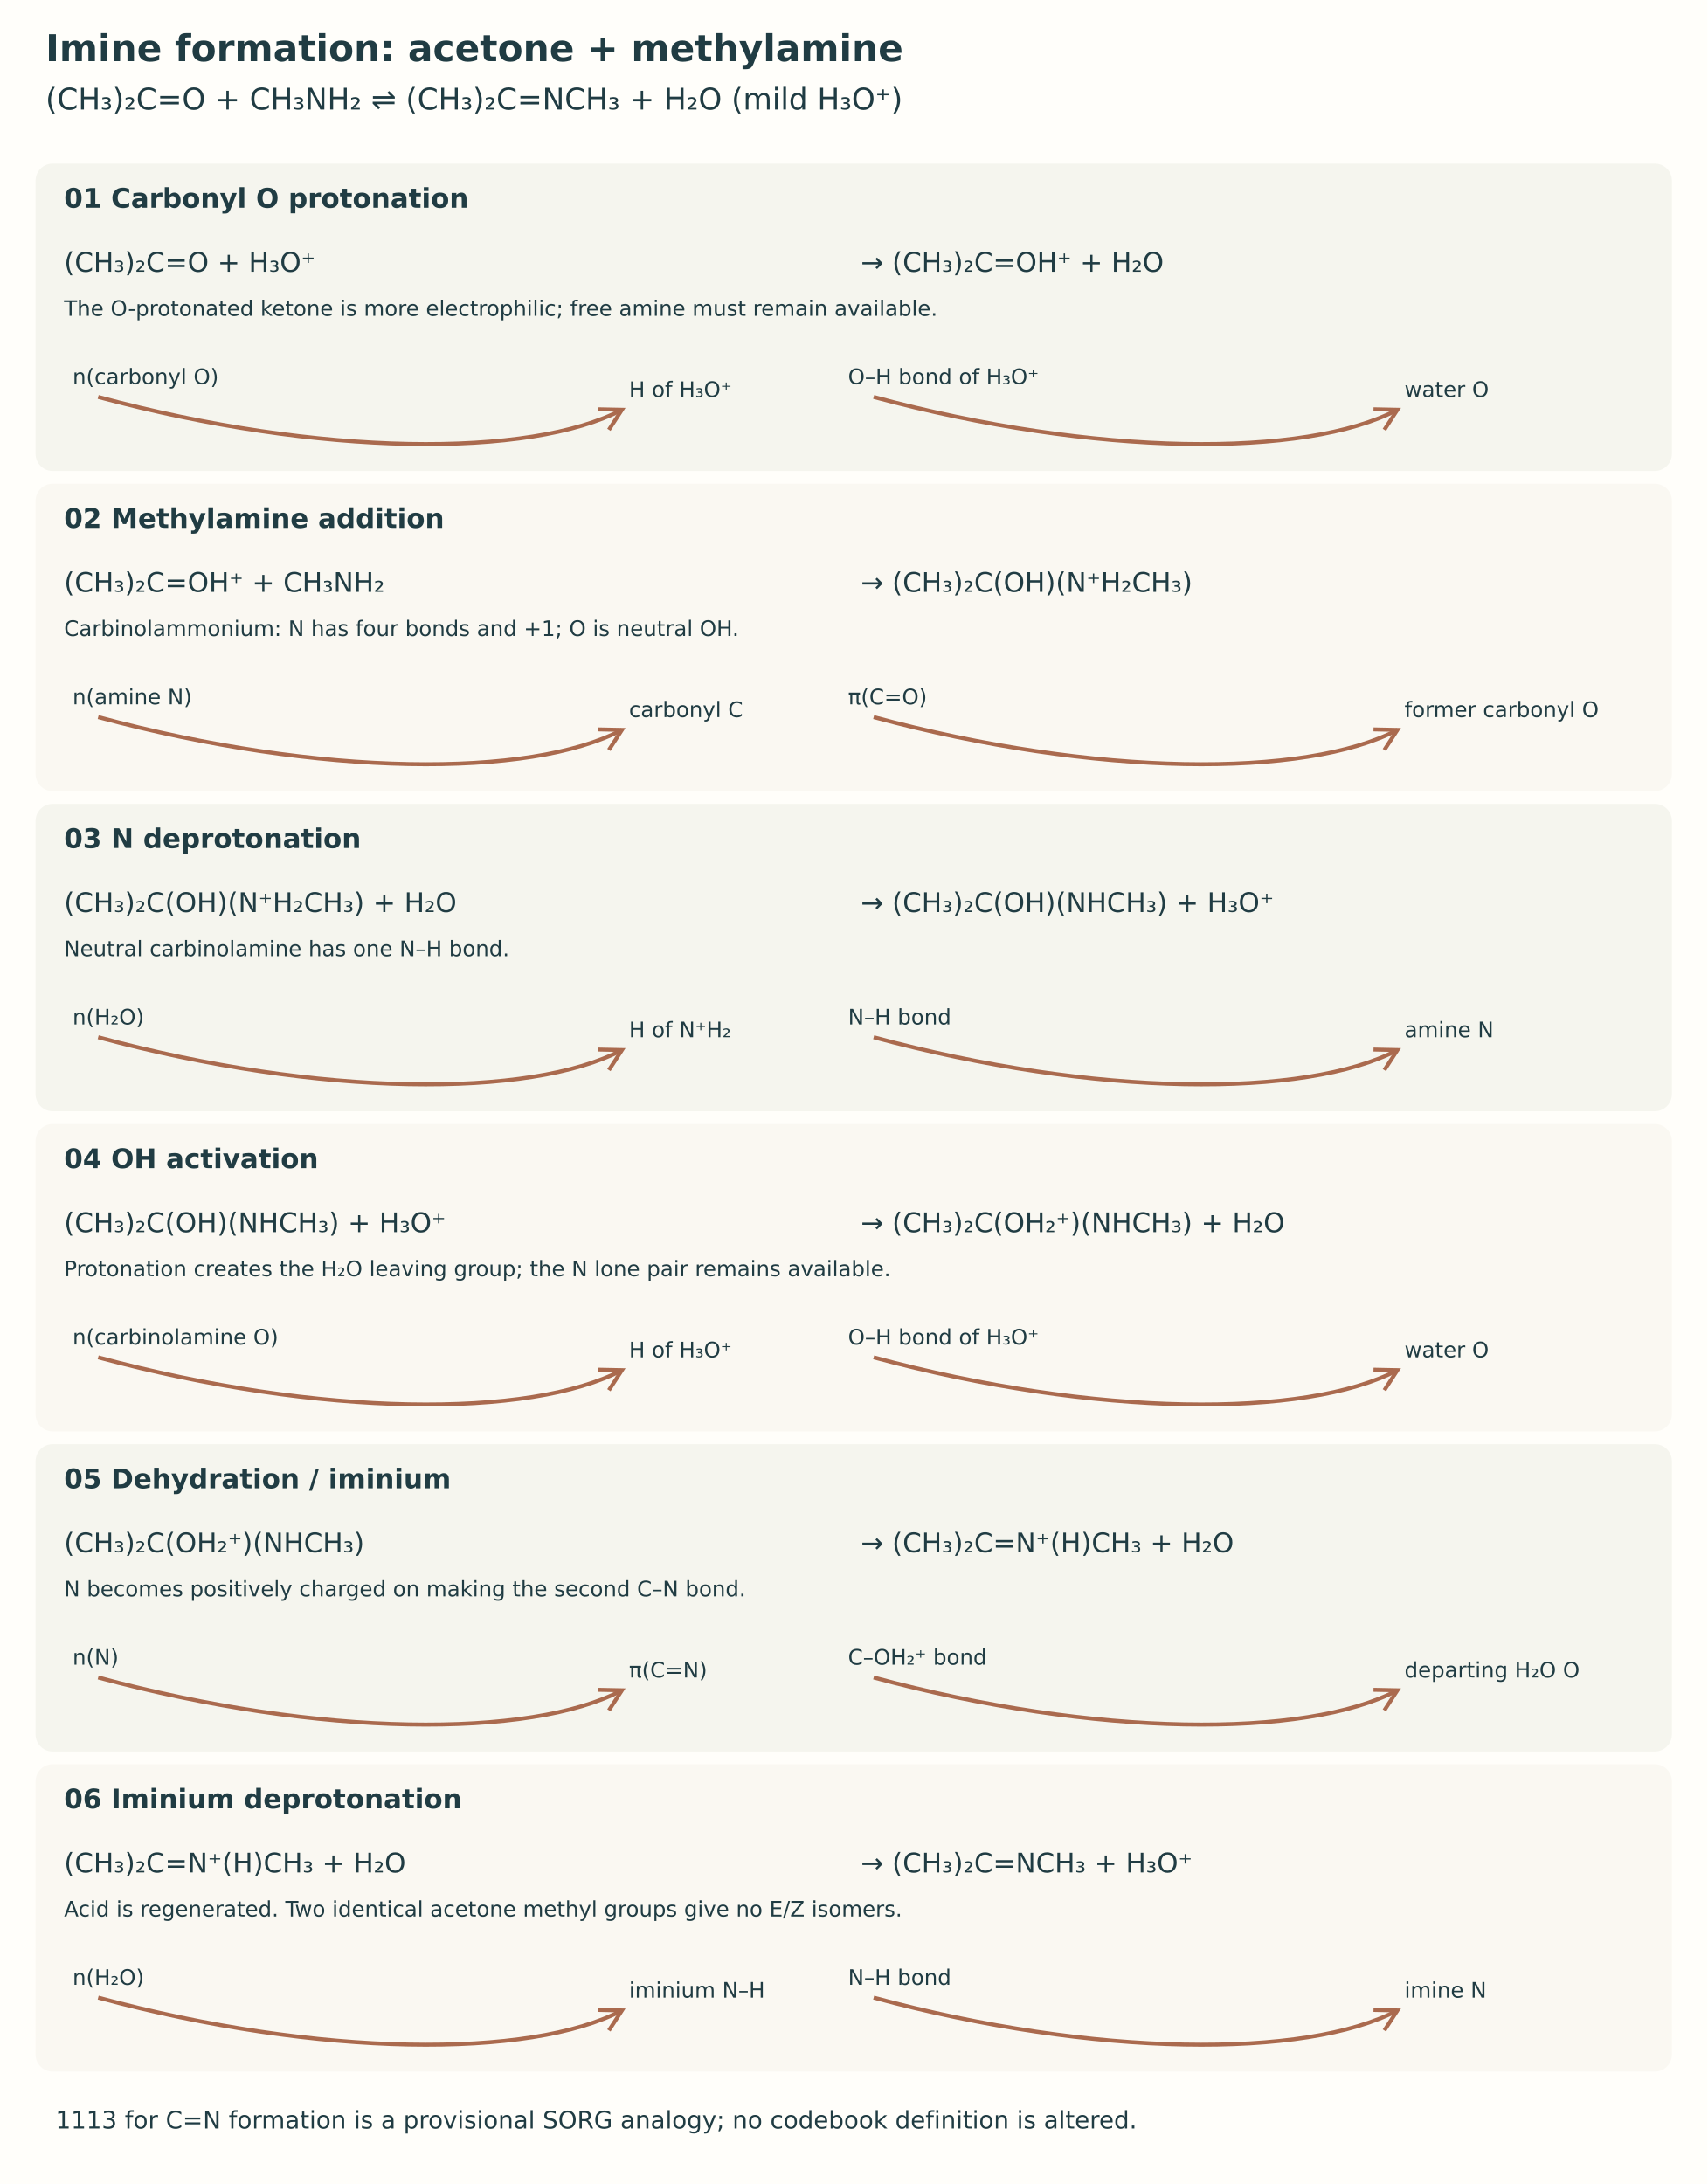
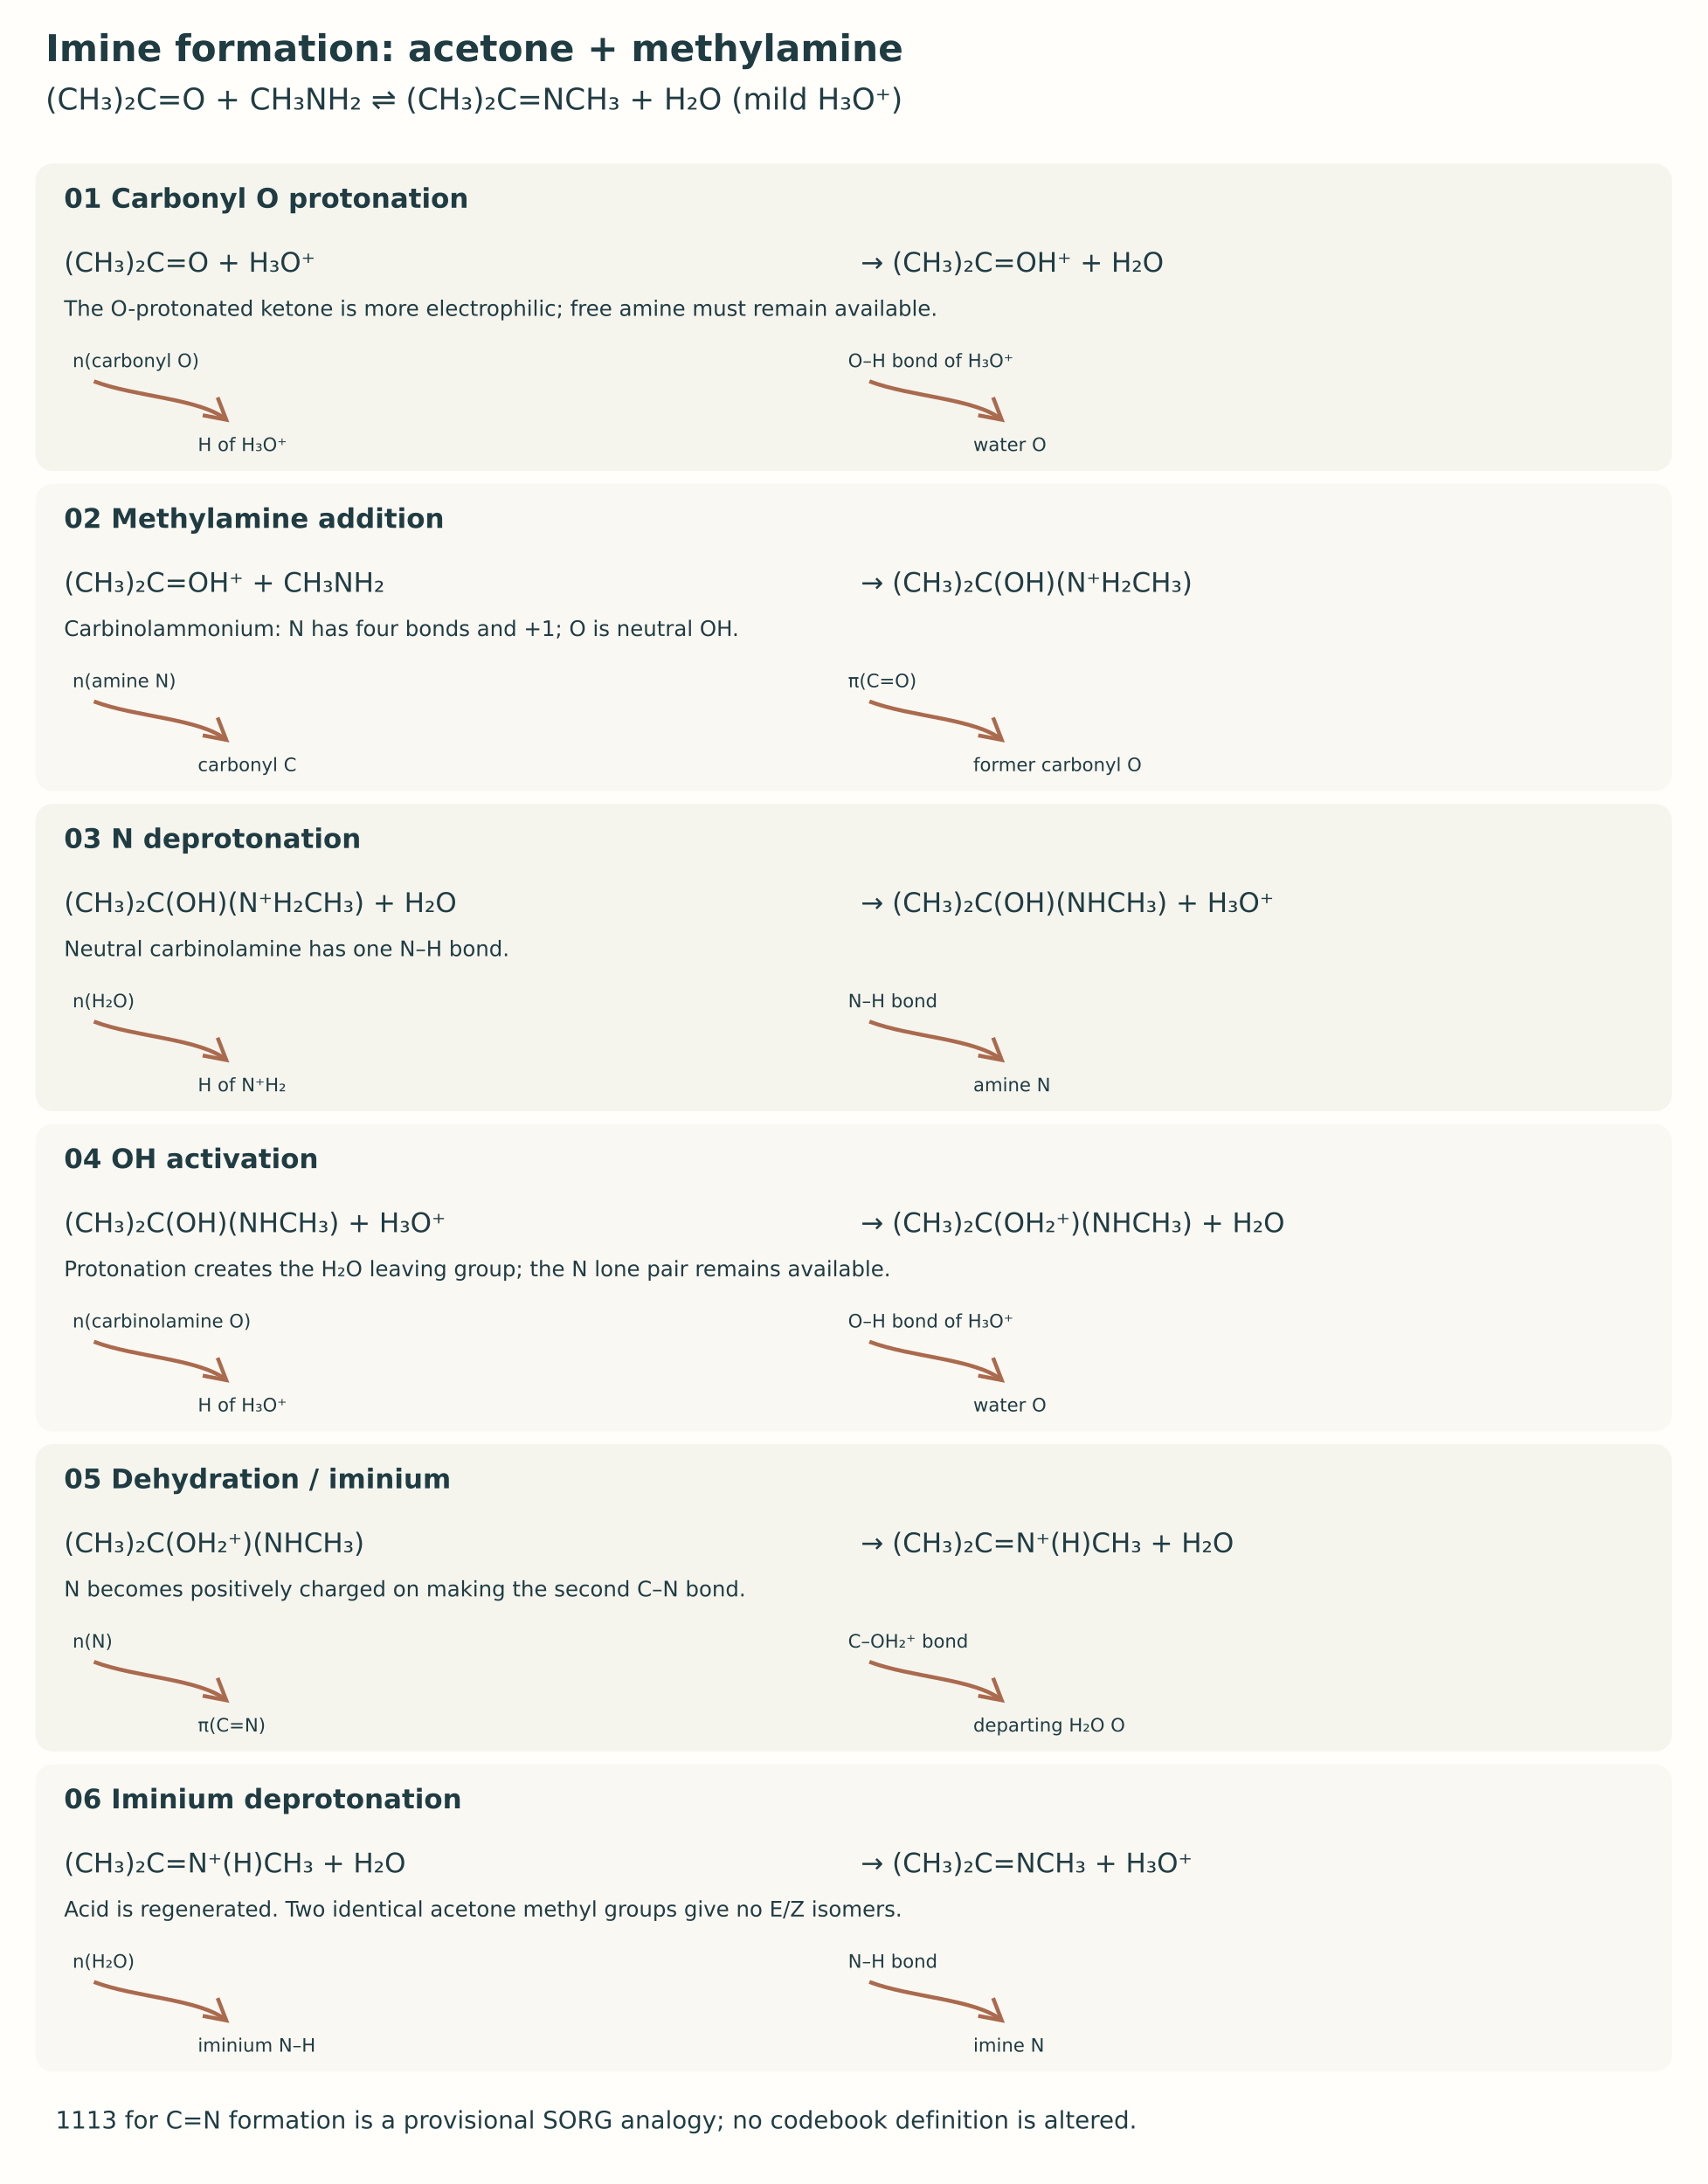
<svg xmlns="http://www.w3.org/2000/svg" viewBox="0 0 1200 1535" role="img" aria-label="Imine formation: acetone + methylamine">
  <rect width="1200" height="1535" fill="#fffefa" />
  <defs>
    <marker id="pair" viewBox="0 0 12 12" refX="10" refY="6" markerWidth="7" markerHeight="7" orient="auto">
      <path d="M1 1L10 6L1 11" fill="none" stroke="#aa6a4e" stroke-width="1.7" />
    </marker>
  </defs>
  <g font-family="DejaVu Sans,Arial,sans-serif">
    <text x="32" y="43" font-size="26" fill="#203c43" font-weight="bold">Imine formation: acetone + methylamine</text>
    <text x="32" y="77" font-size="21" fill="#203c43" font-weight="normal">(CH₃)₂C=O + CH₃NH₂ ⇌ (CH₃)₂C=NCH₃ + H₂O  (mild H₃O⁺)</text>
    <rect x="25" y="115" width="1150" height="216" rx="12" fill="#f5f5ee" />
    <text x="45" y="146" font-size="19" fill="#203c43" font-weight="bold">01  Carbonyl O protonation</text>
    <text x="45" y="191" font-size="19" fill="#203c43" font-weight="normal">(CH₃)₂C=O + H₃O⁺</text>
    <text x="605" y="191" font-size="19" fill="#203c43" font-weight="normal">→  (CH₃)₂C=OH⁺ + H₂O</text>
    <text x="45" y="222" font-size="15" fill="#203c43" font-weight="normal">The O-protonated ketone is more electrophilic; free amine must remain available.</text>
-     <text x="51.0" y="270" font-size="15" fill="#203c43" font-weight="normal">n(carbonyl O)</text>
-     <path d="M69.0 279 C224.2 321 372.8 322 437.1 288" fill="none" stroke="#aa6a4e" stroke-width="2.8" marker-end="url(#pair)" />
-     <text x="442.05" y="279" font-size="15" fill="#203c43" font-weight="normal">H of H₃O⁺</text>
-     <text x="596.0" y="270" font-size="15" fill="#203c43" font-weight="normal">O–H bond of H₃O⁺</text>
-     <path d="M614.0 279 C769.2 321 917.8 322 982.1 288" fill="none" stroke="#aa6a4e" stroke-width="2.8" marker-end="url(#pair)" />
-     <text x="987.05" y="279" font-size="15" fill="#203c43" font-weight="normal">water O</text>
+     <text x="51.0" y="258" font-size="13" fill="#203c43" font-weight="normal">n(carbonyl O)</text>
+     <path d="M66.0 268 C95.0 279 141.0 280 159.0 295" fill="none" stroke="#aa6a4e" stroke-width="2.8" marker-end="url(#pair)" />
+     <text x="139.0" y="317" font-size="13" fill="#203c43" font-weight="normal">H of H₃O⁺</text>
+     <text x="596.0" y="258" font-size="13" fill="#203c43" font-weight="normal">O–H bond of H₃O⁺</text>
+     <path d="M611.0 268 C640.0 279 686.0 280 704.0 295" fill="none" stroke="#aa6a4e" stroke-width="2.8" marker-end="url(#pair)" />
+     <text x="684.0" y="317" font-size="13" fill="#203c43" font-weight="normal">water O</text>
    <rect x="25" y="340" width="1150" height="216" rx="12" fill="#faf8f2" />
    <text x="45" y="371" font-size="19" fill="#203c43" font-weight="bold">02  Methylamine addition</text>
    <text x="45" y="416" font-size="19" fill="#203c43" font-weight="normal">(CH₃)₂C=OH⁺ + CH₃NH₂</text>
    <text x="605" y="416" font-size="19" fill="#203c43" font-weight="normal">→  (CH₃)₂C(OH)(N⁺H₂CH₃)</text>
    <text x="45" y="447" font-size="15" fill="#203c43" font-weight="normal">Carbinolammonium: N has four bonds and +1; O is neutral OH.</text>
-     <text x="51.0" y="495" font-size="15" fill="#203c43" font-weight="normal">n(amine N)</text>
-     <path d="M69.0 504 C224.2 546 372.8 547 437.1 513" fill="none" stroke="#aa6a4e" stroke-width="2.8" marker-end="url(#pair)" />
-     <text x="442.05" y="504" font-size="15" fill="#203c43" font-weight="normal">carbonyl C</text>
-     <text x="596.0" y="495" font-size="15" fill="#203c43" font-weight="normal">π(C=O)</text>
-     <path d="M614.0 504 C769.2 546 917.8 547 982.1 513" fill="none" stroke="#aa6a4e" stroke-width="2.8" marker-end="url(#pair)" />
-     <text x="987.05" y="504" font-size="15" fill="#203c43" font-weight="normal">former carbonyl O</text>
+     <text x="51.0" y="483" font-size="13" fill="#203c43" font-weight="normal">n(amine N)</text>
+     <path d="M66.0 493 C95.0 504 141.0 505 159.0 520" fill="none" stroke="#aa6a4e" stroke-width="2.8" marker-end="url(#pair)" />
+     <text x="139.0" y="542" font-size="13" fill="#203c43" font-weight="normal">carbonyl C</text>
+     <text x="596.0" y="483" font-size="13" fill="#203c43" font-weight="normal">π(C=O)</text>
+     <path d="M611.0 493 C640.0 504 686.0 505 704.0 520" fill="none" stroke="#aa6a4e" stroke-width="2.8" marker-end="url(#pair)" />
+     <text x="684.0" y="542" font-size="13" fill="#203c43" font-weight="normal">former carbonyl O</text>
    <rect x="25" y="565" width="1150" height="216" rx="12" fill="#f5f5ee" />
    <text x="45" y="596" font-size="19" fill="#203c43" font-weight="bold">03  N deprotonation</text>
    <text x="45" y="641" font-size="19" fill="#203c43" font-weight="normal">(CH₃)₂C(OH)(N⁺H₂CH₃) + H₂O</text>
    <text x="605" y="641" font-size="19" fill="#203c43" font-weight="normal">→  (CH₃)₂C(OH)(NHCH₃) + H₃O⁺</text>
    <text x="45" y="672" font-size="15" fill="#203c43" font-weight="normal">Neutral carbinolamine has one N–H bond.</text>
-     <text x="51.0" y="720" font-size="15" fill="#203c43" font-weight="normal">n(H₂O)</text>
-     <path d="M69.0 729 C224.2 771 372.8 772 437.1 738" fill="none" stroke="#aa6a4e" stroke-width="2.8" marker-end="url(#pair)" />
-     <text x="442.05" y="729" font-size="15" fill="#203c43" font-weight="normal">H of N⁺H₂</text>
-     <text x="596.0" y="720" font-size="15" fill="#203c43" font-weight="normal">N–H bond</text>
-     <path d="M614.0 729 C769.2 771 917.8 772 982.1 738" fill="none" stroke="#aa6a4e" stroke-width="2.8" marker-end="url(#pair)" />
-     <text x="987.05" y="729" font-size="15" fill="#203c43" font-weight="normal">amine N</text>
+     <text x="51.0" y="708" font-size="13" fill="#203c43" font-weight="normal">n(H₂O)</text>
+     <path d="M66.0 718 C95.0 729 141.0 730 159.0 745" fill="none" stroke="#aa6a4e" stroke-width="2.8" marker-end="url(#pair)" />
+     <text x="139.0" y="767" font-size="13" fill="#203c43" font-weight="normal">H of N⁺H₂</text>
+     <text x="596.0" y="708" font-size="13" fill="#203c43" font-weight="normal">N–H bond</text>
+     <path d="M611.0 718 C640.0 729 686.0 730 704.0 745" fill="none" stroke="#aa6a4e" stroke-width="2.8" marker-end="url(#pair)" />
+     <text x="684.0" y="767" font-size="13" fill="#203c43" font-weight="normal">amine N</text>
    <rect x="25" y="790" width="1150" height="216" rx="12" fill="#faf8f2" />
    <text x="45" y="821" font-size="19" fill="#203c43" font-weight="bold">04  OH activation</text>
    <text x="45" y="866" font-size="19" fill="#203c43" font-weight="normal">(CH₃)₂C(OH)(NHCH₃) + H₃O⁺</text>
    <text x="605" y="866" font-size="19" fill="#203c43" font-weight="normal">→  (CH₃)₂C(OH₂⁺)(NHCH₃) + H₂O</text>
    <text x="45" y="897" font-size="15" fill="#203c43" font-weight="normal">Protonation creates the H₂O leaving group; the N lone pair remains available.</text>
-     <text x="51.0" y="945" font-size="15" fill="#203c43" font-weight="normal">n(carbinolamine O)</text>
-     <path d="M69.0 954 C224.2 996 372.8 997 437.1 963" fill="none" stroke="#aa6a4e" stroke-width="2.8" marker-end="url(#pair)" />
-     <text x="442.05" y="954" font-size="15" fill="#203c43" font-weight="normal">H of H₃O⁺</text>
-     <text x="596.0" y="945" font-size="15" fill="#203c43" font-weight="normal">O–H bond of H₃O⁺</text>
-     <path d="M614.0 954 C769.2 996 917.8 997 982.1 963" fill="none" stroke="#aa6a4e" stroke-width="2.8" marker-end="url(#pair)" />
-     <text x="987.05" y="954" font-size="15" fill="#203c43" font-weight="normal">water O</text>
+     <text x="51.0" y="933" font-size="13" fill="#203c43" font-weight="normal">n(carbinolamine O)</text>
+     <path d="M66.0 943 C95.0 954 141.0 955 159.0 970" fill="none" stroke="#aa6a4e" stroke-width="2.8" marker-end="url(#pair)" />
+     <text x="139.0" y="992" font-size="13" fill="#203c43" font-weight="normal">H of H₃O⁺</text>
+     <text x="596.0" y="933" font-size="13" fill="#203c43" font-weight="normal">O–H bond of H₃O⁺</text>
+     <path d="M611.0 943 C640.0 954 686.0 955 704.0 970" fill="none" stroke="#aa6a4e" stroke-width="2.8" marker-end="url(#pair)" />
+     <text x="684.0" y="992" font-size="13" fill="#203c43" font-weight="normal">water O</text>
    <rect x="25" y="1015" width="1150" height="216" rx="12" fill="#f5f5ee" />
    <text x="45" y="1046" font-size="19" fill="#203c43" font-weight="bold">05  Dehydration / iminium</text>
    <text x="45" y="1091" font-size="19" fill="#203c43" font-weight="normal">(CH₃)₂C(OH₂⁺)(NHCH₃)</text>
    <text x="605" y="1091" font-size="19" fill="#203c43" font-weight="normal">→  (CH₃)₂C=N⁺(H)CH₃ + H₂O</text>
    <text x="45" y="1122" font-size="15" fill="#203c43" font-weight="normal">N becomes positively charged on making the second C–N bond.</text>
-     <text x="51.0" y="1170" font-size="15" fill="#203c43" font-weight="normal">n(N)</text>
-     <path d="M69.0 1179 C224.2 1221 372.8 1222 437.1 1188" fill="none" stroke="#aa6a4e" stroke-width="2.8" marker-end="url(#pair)" />
-     <text x="442.05" y="1179" font-size="15" fill="#203c43" font-weight="normal">π(C=N)</text>
-     <text x="596.0" y="1170" font-size="15" fill="#203c43" font-weight="normal">C–OH₂⁺ bond</text>
-     <path d="M614.0 1179 C769.2 1221 917.8 1222 982.1 1188" fill="none" stroke="#aa6a4e" stroke-width="2.8" marker-end="url(#pair)" />
-     <text x="987.05" y="1179" font-size="15" fill="#203c43" font-weight="normal">departing H₂O O</text>
+     <text x="51.0" y="1158" font-size="13" fill="#203c43" font-weight="normal">n(N)</text>
+     <path d="M66.0 1168 C95.0 1179 141.0 1180 159.0 1195" fill="none" stroke="#aa6a4e" stroke-width="2.8" marker-end="url(#pair)" />
+     <text x="139.0" y="1217" font-size="13" fill="#203c43" font-weight="normal">π(C=N)</text>
+     <text x="596.0" y="1158" font-size="13" fill="#203c43" font-weight="normal">C–OH₂⁺ bond</text>
+     <path d="M611.0 1168 C640.0 1179 686.0 1180 704.0 1195" fill="none" stroke="#aa6a4e" stroke-width="2.8" marker-end="url(#pair)" />
+     <text x="684.0" y="1217" font-size="13" fill="#203c43" font-weight="normal">departing H₂O O</text>
    <rect x="25" y="1240" width="1150" height="216" rx="12" fill="#faf8f2" />
    <text x="45" y="1271" font-size="19" fill="#203c43" font-weight="bold">06  Iminium deprotonation</text>
    <text x="45" y="1316" font-size="19" fill="#203c43" font-weight="normal">(CH₃)₂C=N⁺(H)CH₃ + H₂O</text>
    <text x="605" y="1316" font-size="19" fill="#203c43" font-weight="normal">→  (CH₃)₂C=NCH₃ + H₃O⁺</text>
    <text x="45" y="1347" font-size="15" fill="#203c43" font-weight="normal">Acid is regenerated. Two identical acetone methyl groups give no E/Z isomers.</text>
-     <text x="51.0" y="1395" font-size="15" fill="#203c43" font-weight="normal">n(H₂O)</text>
-     <path d="M69.0 1404 C224.2 1446 372.8 1447 437.1 1413" fill="none" stroke="#aa6a4e" stroke-width="2.8" marker-end="url(#pair)" />
-     <text x="442.05" y="1404" font-size="15" fill="#203c43" font-weight="normal">iminium N–H</text>
-     <text x="596.0" y="1395" font-size="15" fill="#203c43" font-weight="normal">N–H bond</text>
-     <path d="M614.0 1404 C769.2 1446 917.8 1447 982.1 1413" fill="none" stroke="#aa6a4e" stroke-width="2.8" marker-end="url(#pair)" />
-     <text x="987.05" y="1404" font-size="15" fill="#203c43" font-weight="normal">imine N</text>
+     <text x="51.0" y="1383" font-size="13" fill="#203c43" font-weight="normal">n(H₂O)</text>
+     <path d="M66.0 1393 C95.0 1404 141.0 1405 159.0 1420" fill="none" stroke="#aa6a4e" stroke-width="2.8" marker-end="url(#pair)" />
+     <text x="139.0" y="1442" font-size="13" fill="#203c43" font-weight="normal">iminium N–H</text>
+     <text x="596.0" y="1383" font-size="13" fill="#203c43" font-weight="normal">N–H bond</text>
+     <path d="M611.0 1393 C640.0 1404 686.0 1405 704.0 1420" fill="none" stroke="#aa6a4e" stroke-width="2.8" marker-end="url(#pair)" />
+     <text x="684.0" y="1442" font-size="13" fill="#203c43" font-weight="normal">imine N</text>
    <text x="39" y="1496" font-size="17" fill="#203c43" font-weight="normal">1113 for C=N formation is a provisional SORG analogy; no codebook definition is altered.</text>
  </g>
</svg>
